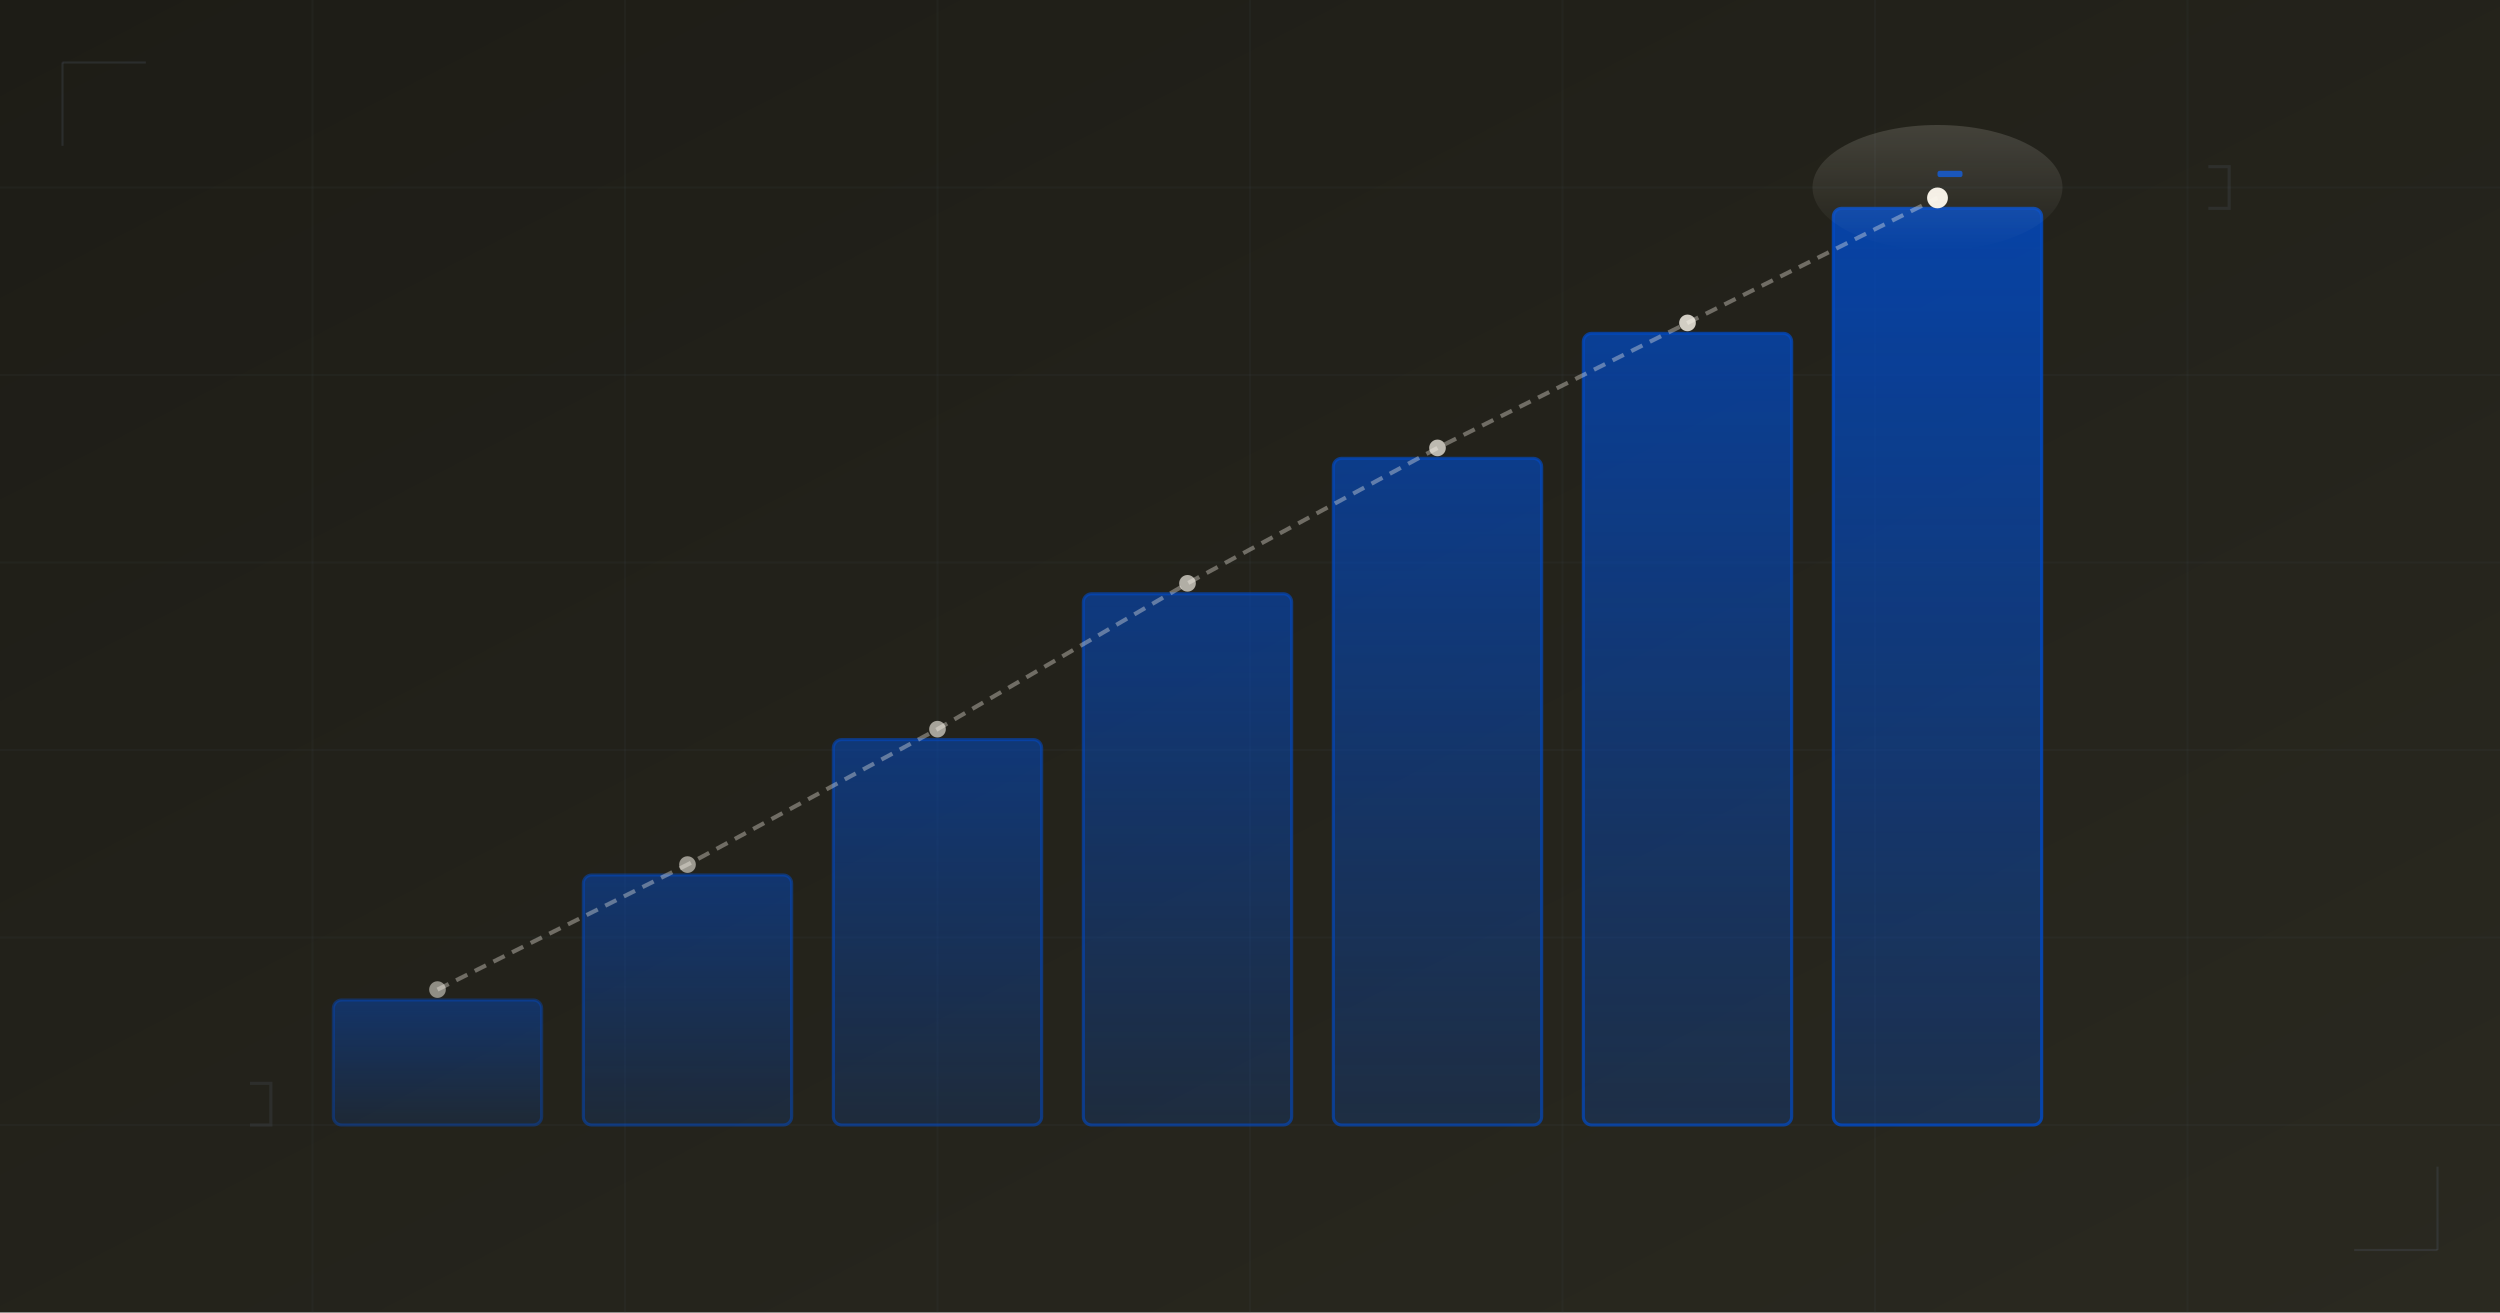
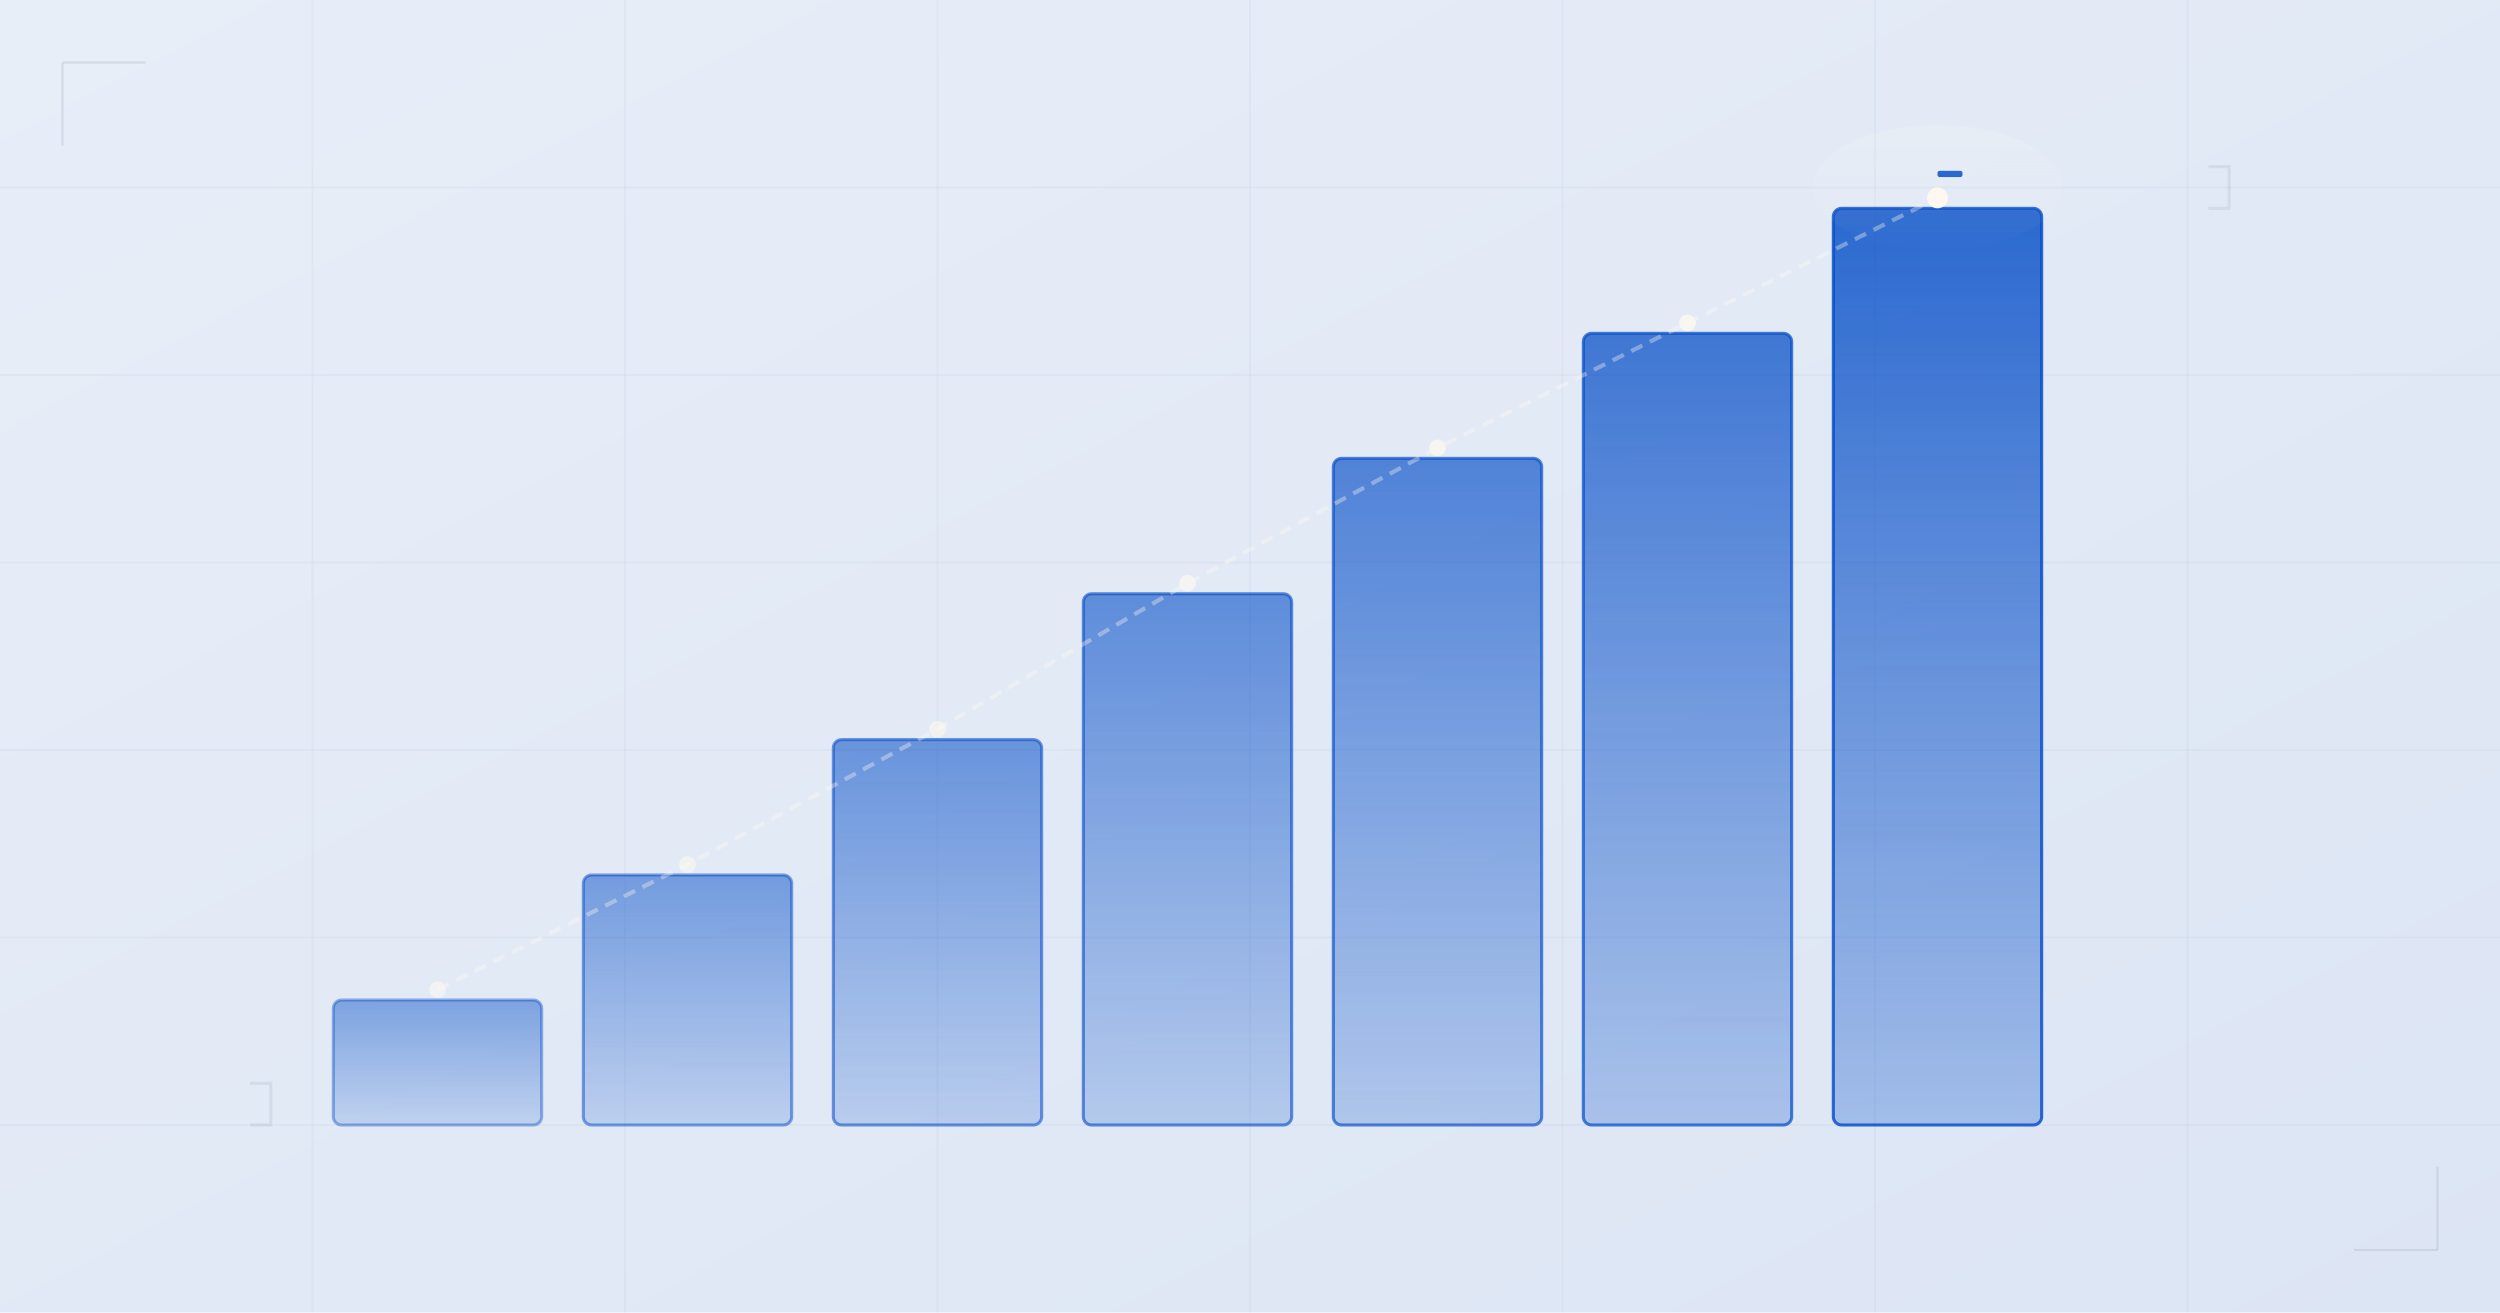
<svg xmlns="http://www.w3.org/2000/svg" viewBox="0 0 1200 630">
  <defs>
    <linearGradient id="bg" x1="0" y1="0" x2="1" y2="1">
-       <stop offset="0%" stop-color="#1d1c16" />
-       <stop offset="100%" stop-color="#2a2920" />
+       <stop offset="0%" stop-color="#e8eef8" />
+       <stop offset="100%" stop-color="#dce5f4" />
    </linearGradient>
    <linearGradient id="stepGrad" x1="0" y1="1" x2="0" y2="0">
      <stop offset="0%" stop-color="#004ac6" stop-opacity="0.3" />
      <stop offset="100%" stop-color="#004ac6" stop-opacity="0.9" />
    </linearGradient>
    <linearGradient id="glowGrad" x1="0" y1="0" x2="0" y2="1">
      <stop offset="0%" stop-color="#fef9ef" stop-opacity="0.15" />
      <stop offset="100%" stop-color="#fef9ef" stop-opacity="0" />
    </linearGradient>
  </defs>
  <rect width="1200" height="630" fill="url(#bg)" />
-   <g stroke="#555f70" stroke-opacity="0.08" stroke-width="1">
+   <g stroke="#95a0b4" stroke-opacity="0.08" stroke-width="1">
    <line x1="0" y1="90" x2="1200" y2="90" />
    <line x1="0" y1="180" x2="1200" y2="180" />
    <line x1="0" y1="270" x2="1200" y2="270" />
    <line x1="0" y1="360" x2="1200" y2="360" />
    <line x1="0" y1="450" x2="1200" y2="450" />
    <line x1="0" y1="540" x2="1200" y2="540" />
    <line x1="150" y1="0" x2="150" y2="630" />
    <line x1="300" y1="0" x2="300" y2="630" />
    <line x1="450" y1="0" x2="450" y2="630" />
    <line x1="600" y1="0" x2="600" y2="630" />
    <line x1="750" y1="0" x2="750" y2="630" />
    <line x1="900" y1="0" x2="900" y2="630" />
    <line x1="1050" y1="0" x2="1050" y2="630" />
  </g>
  <g>
    <rect x="160" y="480" width="100" height="60" rx="4" fill="url(#stepGrad)" opacity="0.5" />
    <rect x="160" y="480" width="100" height="60" rx="4" fill="none" stroke="#004ac6" stroke-width="1.5" stroke-opacity="0.4" />
    <rect x="280" y="420" width="100" height="120" rx="4" fill="url(#stepGrad)" opacity="0.55" />
    <rect x="280" y="420" width="100" height="120" rx="4" fill="none" stroke="#004ac6" stroke-width="1.5" stroke-opacity="0.5" />
    <rect x="400" y="355" width="100" height="185" rx="4" fill="url(#stepGrad)" opacity="0.6" />
    <rect x="400" y="355" width="100" height="185" rx="4" fill="none" stroke="#004ac6" stroke-width="1.5" stroke-opacity="0.55" />
    <rect x="520" y="285" width="100" height="255" rx="4" fill="url(#stepGrad)" opacity="0.65" />
    <rect x="520" y="285" width="100" height="255" rx="4" fill="none" stroke="#004ac6" stroke-width="1.5" stroke-opacity="0.6" />
    <rect x="640" y="220" width="100" height="320" rx="4" fill="url(#stepGrad)" opacity="0.72" />
    <rect x="640" y="220" width="100" height="320" rx="4" fill="none" stroke="#004ac6" stroke-width="1.5" stroke-opacity="0.65" />
    <rect x="760" y="160" width="100" height="380" rx="4" fill="url(#stepGrad)" opacity="0.8" />
    <rect x="760" y="160" width="100" height="380" rx="4" fill="none" stroke="#004ac6" stroke-width="1.5" stroke-opacity="0.7" />
    <rect x="880" y="100" width="100" height="440" rx="4" fill="url(#stepGrad)" opacity="0.9" />
    <rect x="880" y="100" width="100" height="440" rx="4" fill="none" stroke="#004ac6" stroke-width="1.5" stroke-opacity="0.8" />
  </g>
  <path d="M210 475 L330 415 L450 350 L570 280 L690 215 L810 155 L930 95" fill="none" stroke="#fef9ef" stroke-width="2" stroke-dasharray="6 4" stroke-opacity="0.35" />
  <circle cx="210" cy="475" r="4" fill="#fef9ef" opacity="0.5" />
  <circle cx="330" cy="415" r="4" fill="#fef9ef" opacity="0.55" />
  <circle cx="450" cy="350" r="4" fill="#fef9ef" opacity="0.6" />
  <circle cx="570" cy="280" r="4" fill="#fef9ef" opacity="0.65" />
  <circle cx="690" cy="215" r="4" fill="#fef9ef" opacity="0.7" />
  <circle cx="810" cy="155" r="4" fill="#fef9ef" opacity="0.8" />
  <circle cx="930" cy="95" r="5" fill="#fef9ef" opacity="0.95" />
  <rect x="930" y="82" width="12" height="3" rx="1" fill="#004ac6" opacity="0.9" />
-   <g stroke="#555f70" stroke-width="1.5" fill="none" opacity="0.2">
+   <g stroke="#95a0b4" stroke-width="1.5" fill="none" opacity="0.2">
    <polyline points="120,520 130,520 130,540 120,540" />
    <polyline points="1060,80 1070,80 1070,100 1060,100" />
  </g>
  <ellipse cx="930" cy="90" rx="60" ry="30" fill="url(#glowGrad)" />
-   <line x1="30" y1="30" x2="70" y2="30" stroke="#555f70" stroke-width="1" stroke-opacity="0.25" />
-   <line x1="30" y1="30" x2="30" y2="70" stroke="#555f70" stroke-width="1" stroke-opacity="0.25" />
-   <line x1="1170" y1="600" x2="1130" y2="600" stroke="#555f70" stroke-width="1" stroke-opacity="0.25" />
-   <line x1="1170" y1="600" x2="1170" y2="560" stroke="#555f70" stroke-width="1" stroke-opacity="0.25" />
+   <line x1="30" y1="30" x2="70" y2="30" stroke="#95a0b4" stroke-width="1" stroke-opacity="0.25" />
+   <line x1="30" y1="30" x2="30" y2="70" stroke="#95a0b4" stroke-width="1" stroke-opacity="0.25" />
+   <line x1="1170" y1="600" x2="1130" y2="600" stroke="#95a0b4" stroke-width="1" stroke-opacity="0.25" />
+   <line x1="1170" y1="600" x2="1170" y2="560" stroke="#95a0b4" stroke-width="1" stroke-opacity="0.25" />
</svg>
